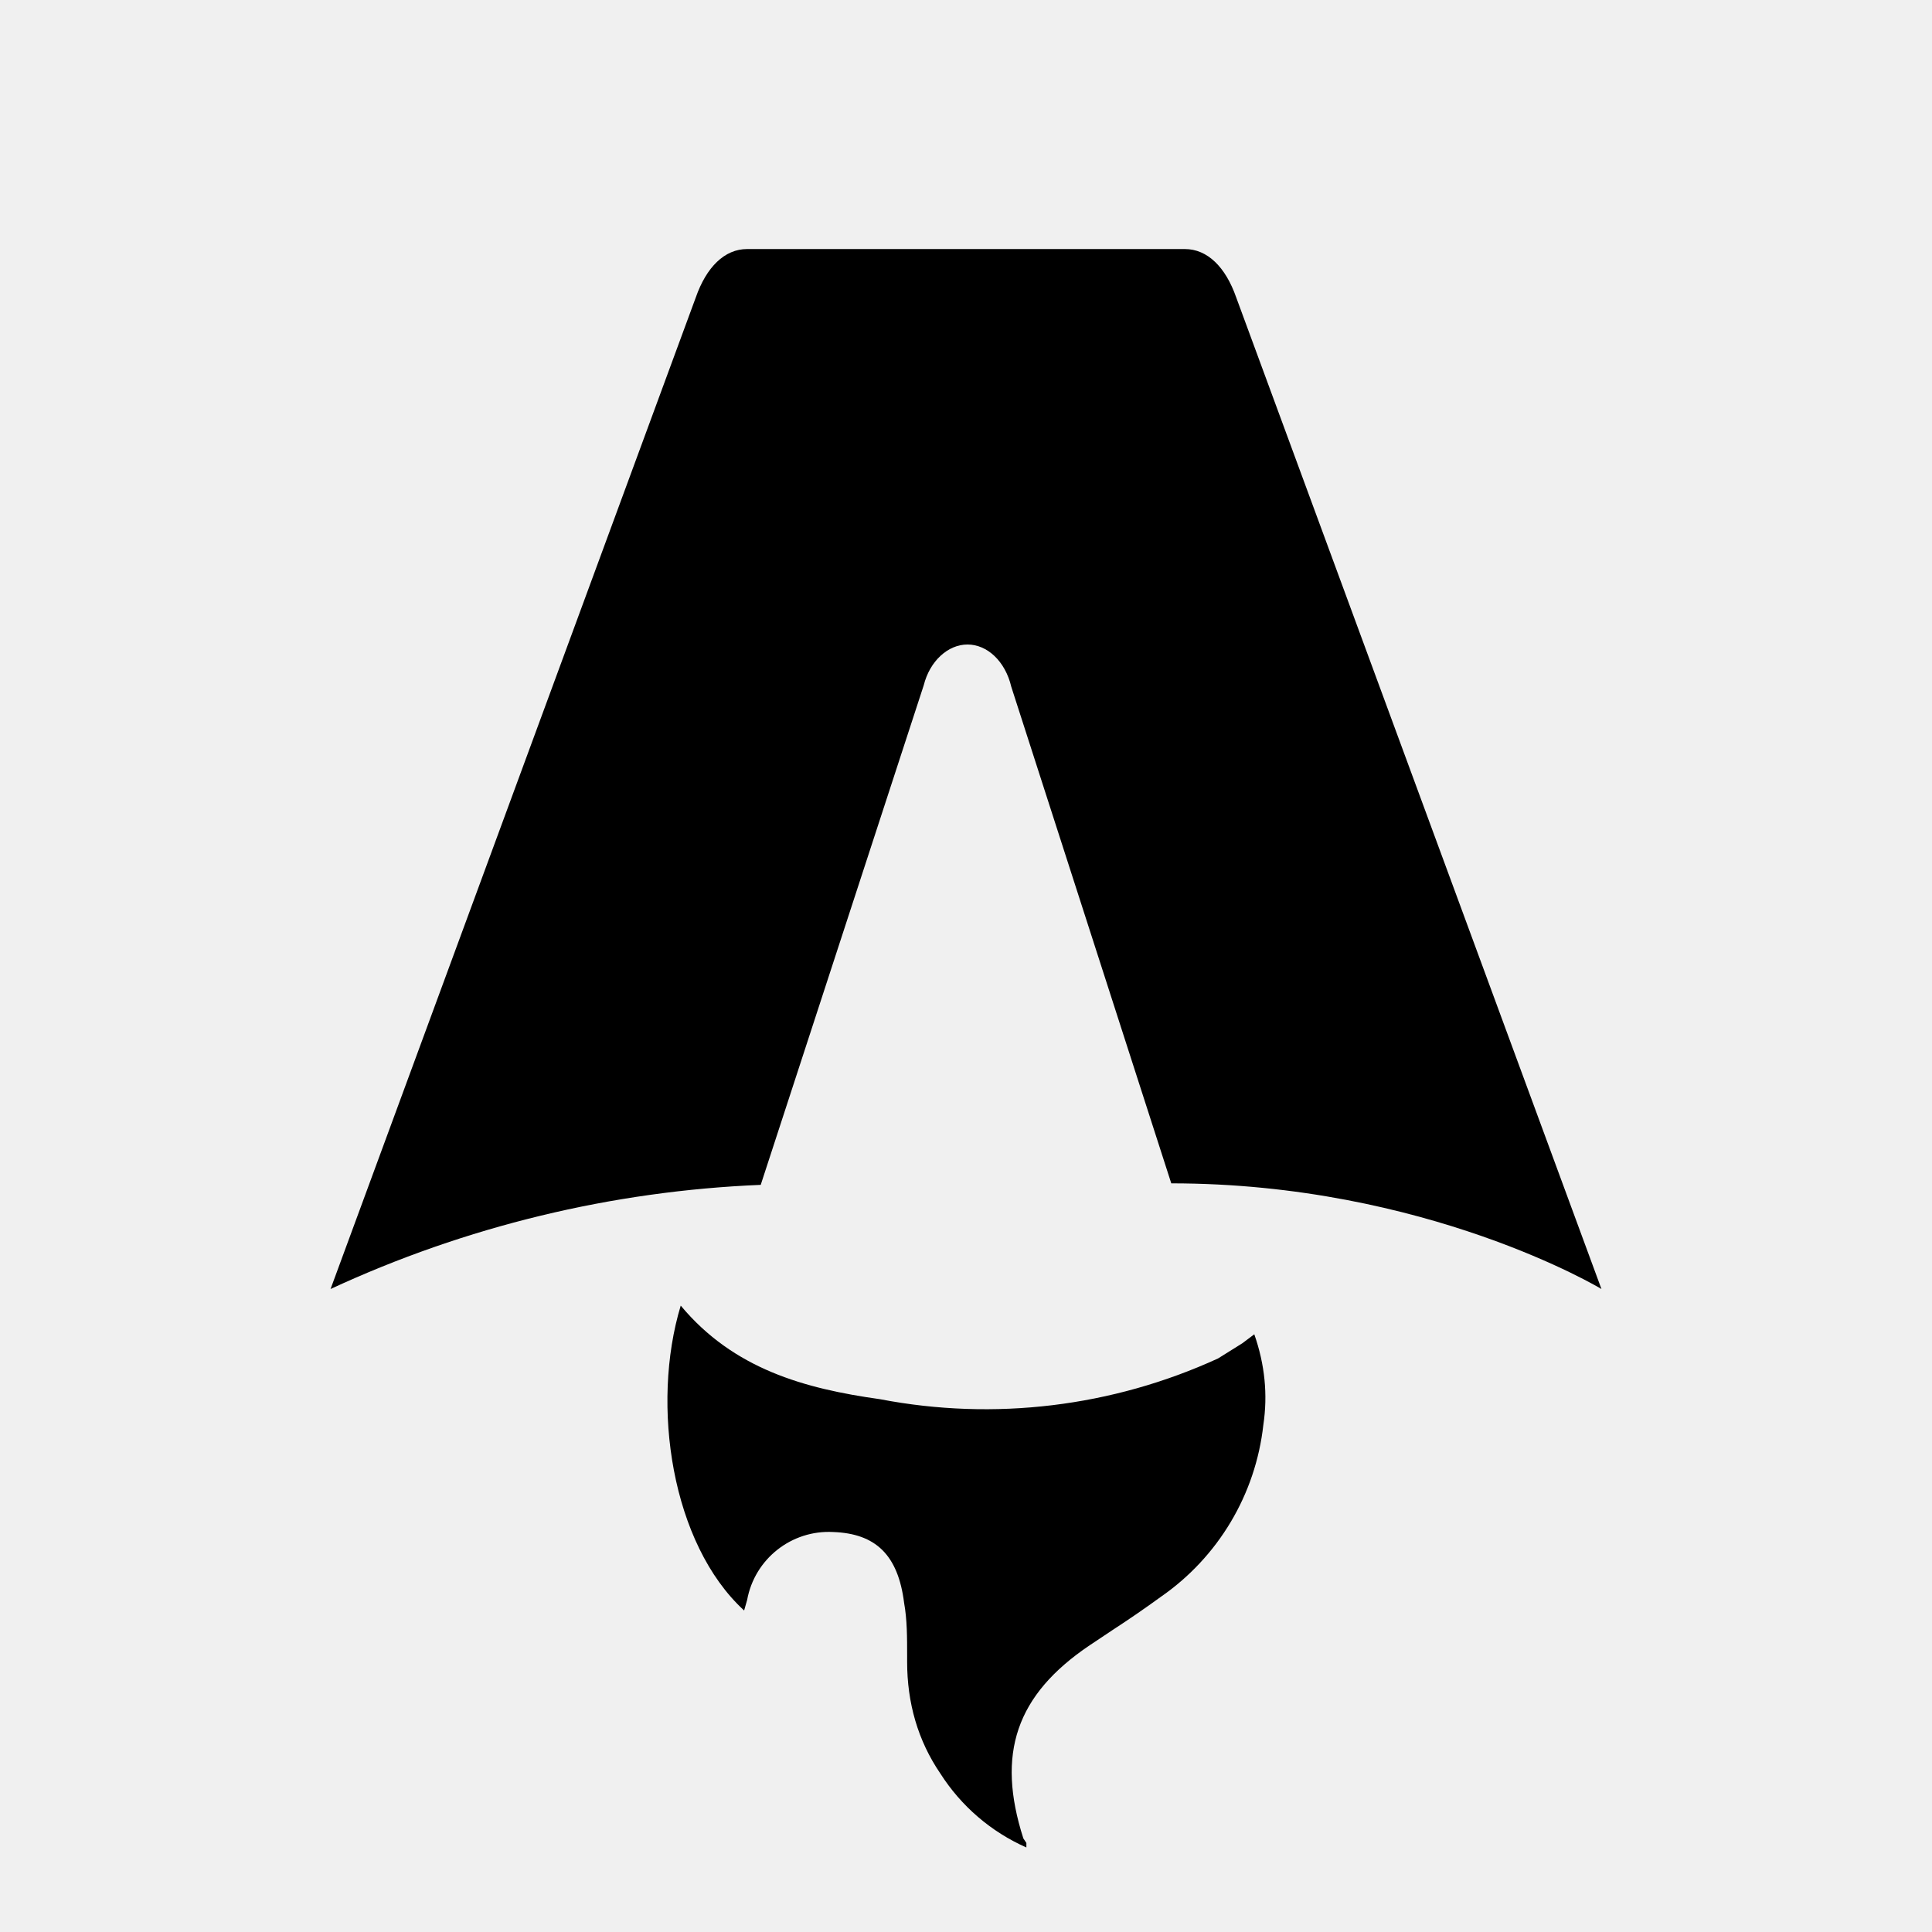
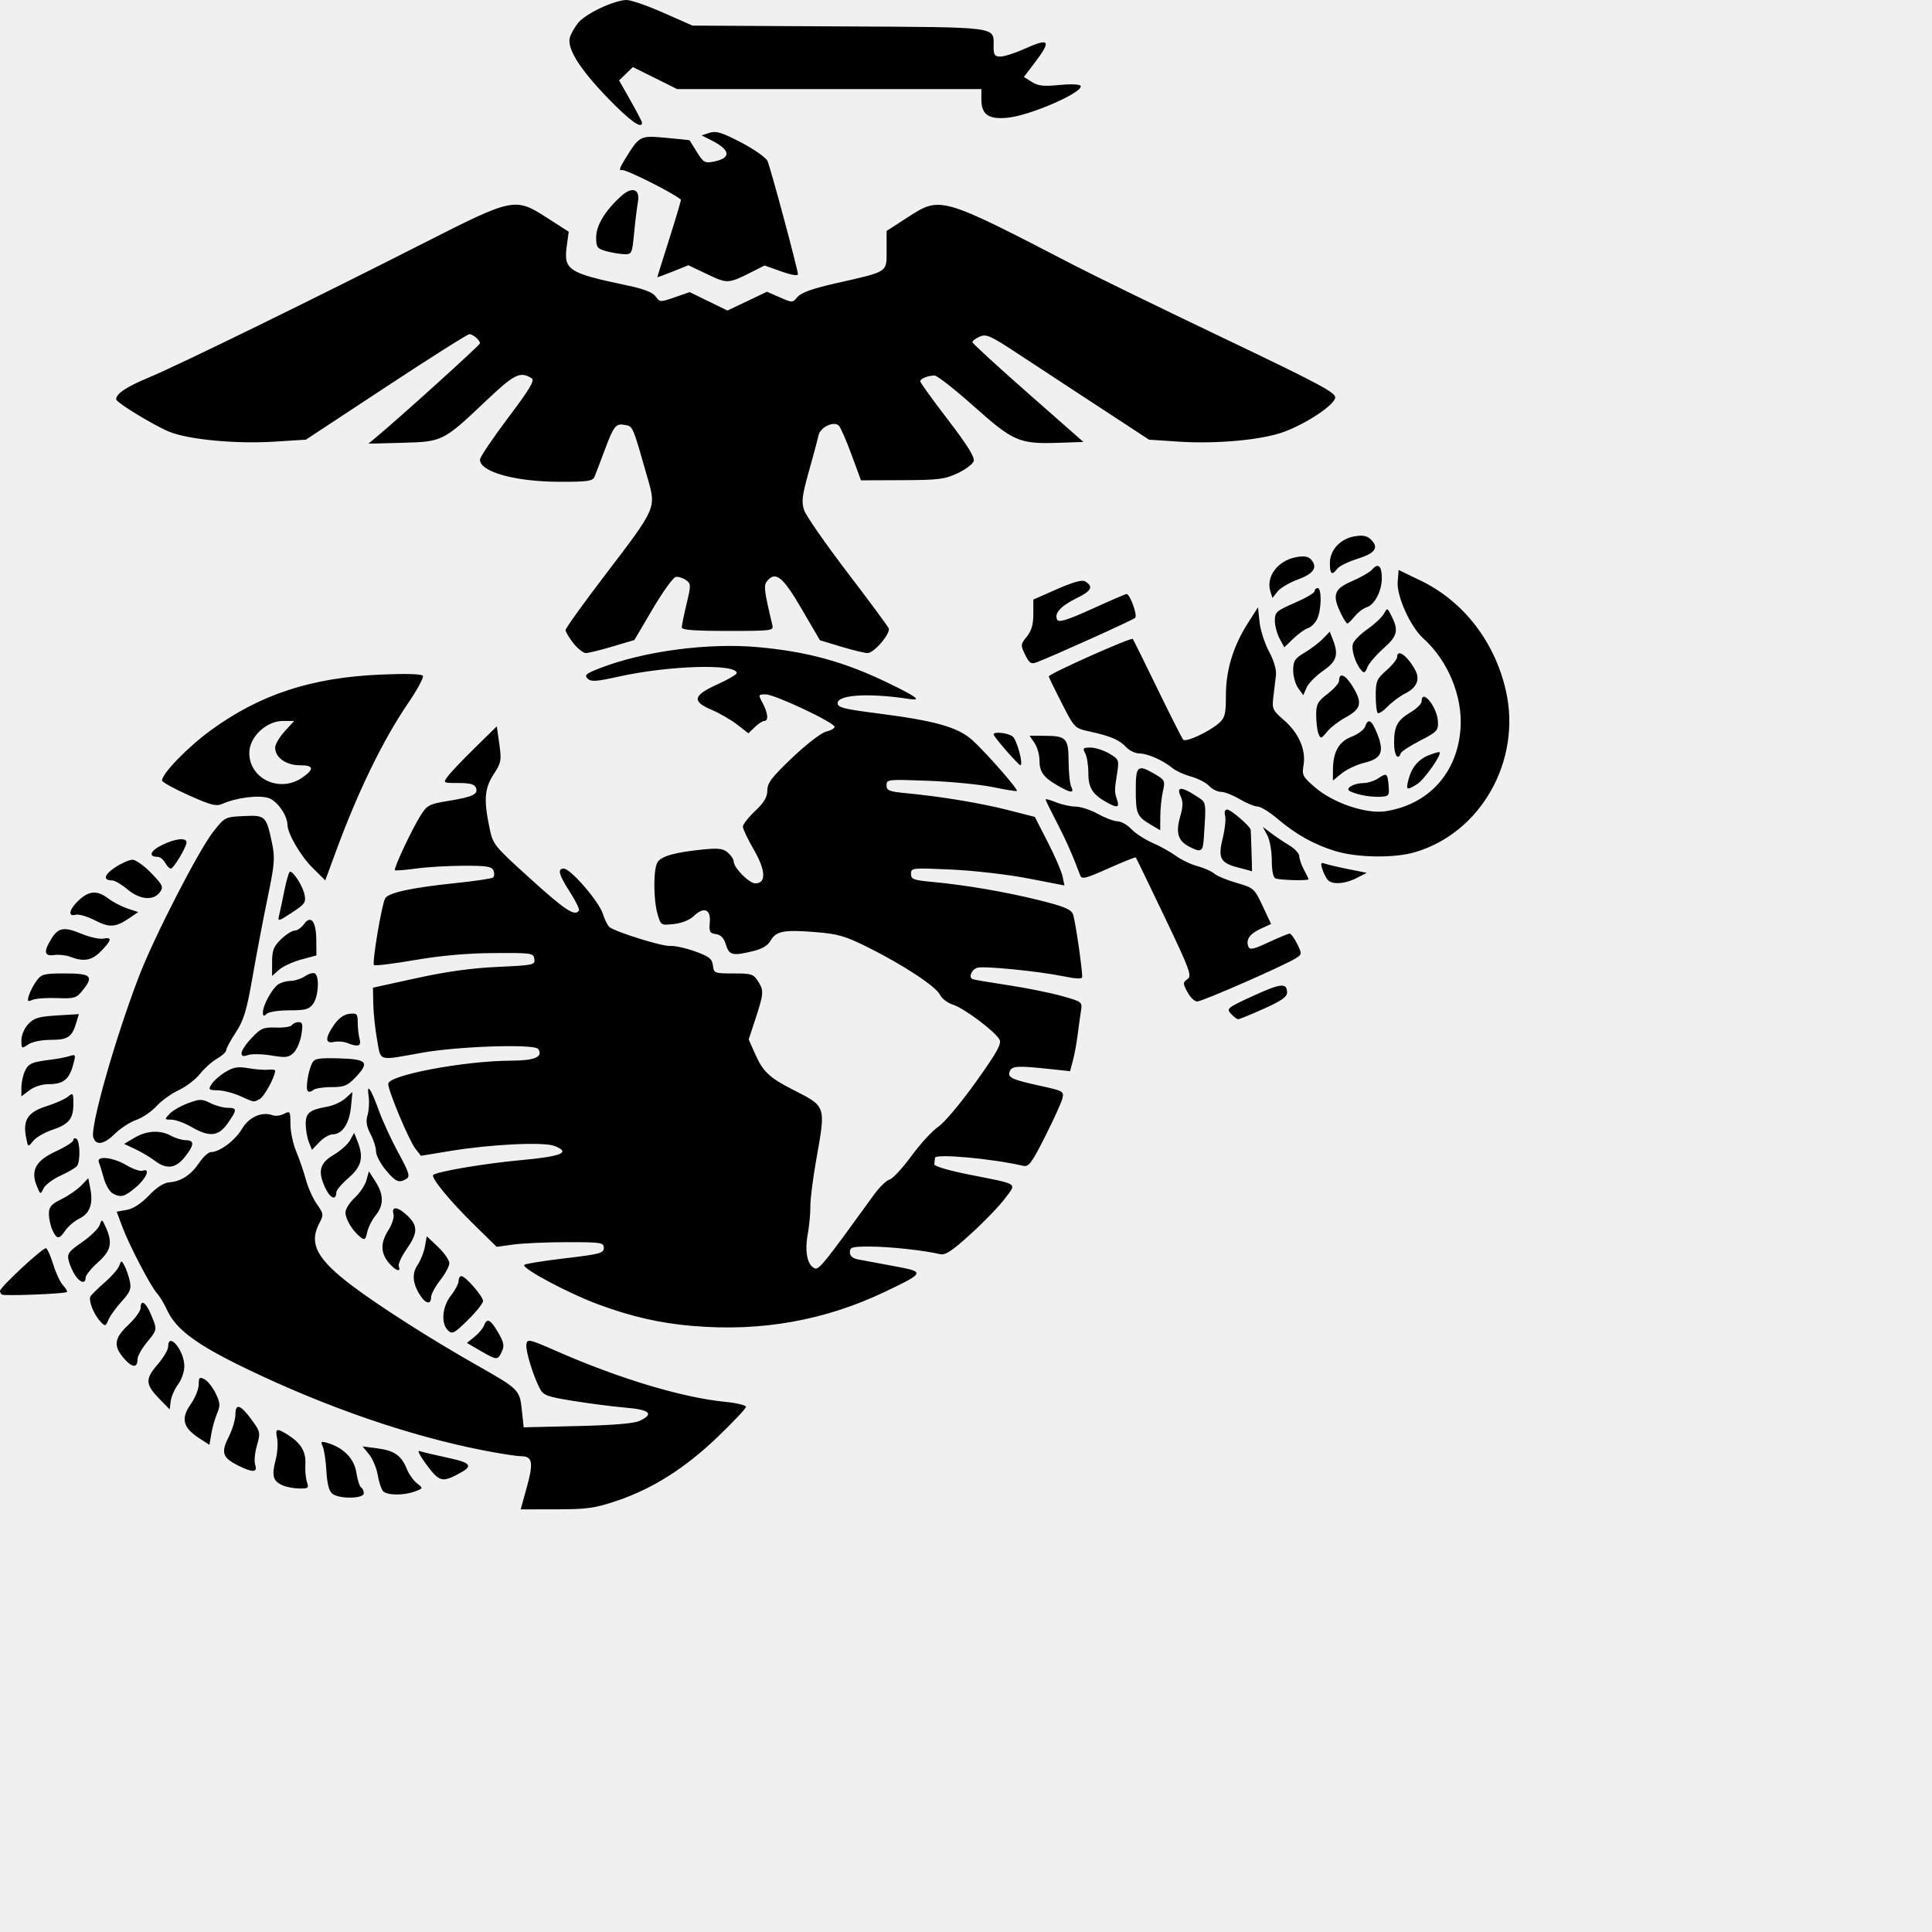
<svg xmlns="http://www.w3.org/2000/svg" fill="none" viewBox="0 0 128 128">
-   <path d="M50.4 78.5a75.1 75.1 0 0 0-28.5 6.9l24.2-65.7c.7-2 1.9-3.2 3.4-3.2h29c1.5 0 2.7 1.2 3.4 3.2l24.2 65.7s-11.6-7-28.5-7L67 45.5c-.4-1.7-1.6-2.8-2.9-2.8-1.3 0-2.5 1.1-2.9 2.7L50.4 78.5Zm-1.1 28.2Zm-4.2-20.2c-2 6.6-.6 15.8 4.2 20.2a17.5 17.5 0 0 1 .2-.7 5.5 5.5 0 0 1 5.7-4.5c2.8.1 4.3 1.5 4.7 4.7.2 1.1.2 2.3.2 3.5v.4c0 2.7.7 5.2 2.2 7.4a13 13 0 0 0 5.7 4.9v-.3l-.2-.3c-1.8-5.6-.5-9.5 4.4-12.8l1.5-1a73 73 0 0 0 3.2-2.2 16 16 0 0 0 6.8-11.4c.3-2 .1-4-.6-6l-.8.6-1.6 1a37 37 0 0 1-22.4 2.7c-5-.7-9.7-2-13.2-6.2Z" />
+   <path d="m 34.898,98.548 c 0.457,-1.653 0.381,-2.07 -0.376,-2.07 -0.292,0 -1.43,-0.177 -2.528,-0.393 C 27.08,95.118 21.62,93.234 16.314,90.676 13.034,89.095 11.669,88.086 11.077,86.809 10.876,86.373 10.577,85.875 10.414,85.701 10.002,85.261 8.561,82.503 8.108,81.287 L 7.732,80.278 8.402,80.157 c 0.429,-0.078 0.956,-0.42 1.462,-0.951 0.528,-0.553 0.986,-0.845 1.374,-0.876 0.775,-0.062 1.428,-0.497 1.98,-1.32 0.249,-0.372 0.59,-0.678 0.757,-0.68 0.581,-0.006 1.599,-0.769 2.061,-1.544 0.472,-0.793 1.32,-1.162 2.048,-0.892 0.173,0.064 0.505,0.019 0.736,-0.101 0.398,-0.206 0.421,-0.168 0.421,0.682 0,0.495 0.173,1.312 0.385,1.816 0.212,0.504 0.5,1.343 0.639,1.863 0.139,0.521 0.467,1.251 0.729,1.623 0.444,0.631 0.455,0.715 0.171,1.245 -0.727,1.358 -0.182,2.396 2.196,4.186 1.811,1.363 5.238,3.546 8.235,5.244 2.79,1.581 2.834,1.625 2.977,2.966 l 0.122,1.146 3.565,-0.085 c 2.397,-0.057 3.747,-0.17 4.122,-0.346 0.97,-0.455 0.676,-0.736 -0.911,-0.87 -0.808,-0.068 -2.362,-0.268 -3.455,-0.443 -1.776,-0.285 -2.015,-0.372 -2.251,-0.825 -0.455,-0.871 -0.959,-2.534 -0.891,-2.94 0.061,-0.363 0.195,-0.332 2.01,0.465 4.151,1.823 8.325,3.077 11.171,3.356 0.752,0.074 1.367,0.223 1.367,0.331 0,0.108 -0.843,1.004 -1.874,1.992 -2.169,2.079 -4.312,3.436 -6.692,4.236 -1.456,0.489 -1.955,0.559 -4.011,0.562 l -2.348,0.003 z m -12.869,0.425 c -0.227,-0.169 -0.352,-0.639 -0.404,-1.516 -0.041,-0.699 -0.152,-1.436 -0.247,-1.637 -0.149,-0.317 -0.108,-0.346 0.315,-0.222 1.066,0.314 1.772,1.035 1.915,1.959 0.075,0.485 0.218,0.93 0.316,0.989 0.099,0.059 0.179,0.234 0.179,0.389 0,0.361 -1.6,0.39 -2.075,0.037 z m 3.338,-0.196 c -0.112,-0.134 -0.268,-0.616 -0.345,-1.07 -0.078,-0.454 -0.334,-1.063 -0.57,-1.352 l -0.429,-0.527 0.988,0.131 c 1.12,0.148 1.578,0.47 1.943,1.366 0.139,0.342 0.443,0.77 0.674,0.951 0.421,0.329 0.421,0.33 -0.147,0.538 -0.768,0.282 -1.864,0.263 -2.114,-0.036 z M 18.697,98.397 c -0.613,-0.286 -0.706,-0.631 -0.442,-1.642 0.125,-0.478 0.172,-1.132 0.106,-1.453 -0.141,-0.68 -0.032,-0.712 0.741,-0.22 0.843,0.537 1.175,1.105 1.129,1.93 -0.023,0.406 0.025,0.936 0.106,1.178 0.134,0.398 0.084,0.439 -0.524,0.427 -0.37,-0.007 -0.872,-0.106 -1.116,-0.22 z m 9.557,-1.36 c -0.412,-0.554 -0.624,-0.96 -0.47,-0.904 0.153,0.057 0.986,0.255 1.851,0.441 1.694,0.364 1.779,0.56 0.52,1.189 -0.875,0.437 -1.098,0.352 -1.9,-0.726 z m -12.44,0.077 c -1.074,-0.53 -1.191,-0.863 -0.667,-1.904 0.247,-0.491 0.449,-1.163 0.449,-1.492 0,-0.78 0.339,-0.666 1.093,0.368 0.561,0.769 0.576,0.843 0.334,1.676 -0.139,0.479 -0.192,1.057 -0.117,1.283 0.169,0.514 -0.149,0.534 -1.092,0.069 z m -2.646,-1.85 c -1.048,-0.683 -1.194,-1.291 -0.537,-2.225 0.294,-0.418 0.535,-1.007 0.535,-1.308 0,-0.475 0.051,-0.522 0.379,-0.353 0.208,0.108 0.54,0.525 0.738,0.927 0.306,0.623 0.321,0.819 0.104,1.327 -0.14,0.328 -0.313,0.933 -0.383,1.344 L 13.875,95.725 Z M 10.605,92.726 C 9.627,91.727 9.6,91.375 10.426,90.42 c 0.393,-0.454 0.714,-0.994 0.714,-1.199 0,-1.012 1.041,0.203 1.072,1.251 0.011,0.378 -0.161,0.9 -0.407,1.234 -0.235,0.318 -0.457,0.824 -0.495,1.124 l -0.068,0.545 z M 8.222,90.008 C 7.493,89.172 7.558,88.668 8.507,87.773 8.953,87.353 9.317,86.85 9.317,86.657 c 0,-0.605 0.347,-0.385 0.687,0.435 0.423,1.021 0.427,0.993 -0.282,1.855 -0.334,0.406 -0.608,0.897 -0.608,1.091 0,0.607 -0.348,0.596 -0.893,-0.03 z M 31.823,89.49 30.934,88.973 31.437,88.568 c 0.277,-0.222 0.56,-0.558 0.629,-0.747 0.195,-0.528 0.428,-0.414 0.936,0.459 0.383,0.658 0.426,0.885 0.244,1.272 -0.274,0.58 -0.324,0.578 -1.423,-0.062 z m -2.142,-1.346 c -0.48,-0.464 -0.386,-1.574 0.195,-2.31 0.279,-0.353 0.506,-0.787 0.506,-0.965 0,-0.178 0.082,-0.324 0.182,-0.324 0.27,0 1.439,1.341 1.439,1.65 0,0.147 -0.452,0.713 -1.005,1.258 -0.904,0.892 -1.036,0.961 -1.317,0.691 z m 16.297,-0.287 c -2.252,-0.19 -4.139,-0.62 -6.38,-1.453 -1.989,-0.74 -5.08,-2.396 -4.863,-2.606 0.075,-0.072 1.291,-0.267 2.702,-0.433 2.306,-0.272 2.566,-0.341 2.566,-0.685 0,-0.359 -0.153,-0.383 -2.431,-0.383 -1.337,0 -2.933,0.07 -3.547,0.155 l -1.117,0.155 -1.458,-1.427 c -1.659,-1.623 -2.965,-3.22 -2.74,-3.349 0.428,-0.247 3.494,-0.758 5.807,-0.969 2.706,-0.246 3.336,-0.515 2.21,-0.943 -0.726,-0.276 -4.209,-0.107 -6.88,0.333 l -1.958,0.322 -0.364,-0.464 c -0.425,-0.542 -1.806,-3.838 -1.804,-4.304 0.003,-0.574 5.024,-1.521 8.129,-1.534 1.587,-0.007 2.145,-0.245 1.808,-0.772 -0.224,-0.35 -5.276,-0.187 -7.708,0.248 -2.961,0.53 -2.701,0.605 -2.966,-0.852 -0.127,-0.699 -0.241,-1.764 -0.253,-2.366 l -0.022,-1.094 2.886,-0.632 c 1.99,-0.436 3.66,-0.667 5.378,-0.745 2.382,-0.109 2.489,-0.132 2.431,-0.524 -0.058,-0.393 -0.168,-0.409 -2.694,-0.392 -1.77,0.012 -3.483,0.164 -5.225,0.463 -1.426,0.245 -2.644,0.395 -2.708,0.334 -0.14,-0.135 0.513,-4.025 0.744,-4.426 0.214,-0.372 1.77,-0.708 4.658,-1.006 1.281,-0.132 2.401,-0.299 2.488,-0.371 0.087,-0.072 0.1,-0.278 0.029,-0.457 -0.108,-0.272 -0.437,-0.326 -1.981,-0.322 -1.019,0.002 -2.441,0.086 -3.161,0.187 -0.72,0.1 -1.345,0.148 -1.389,0.106 -0.104,-0.101 1.134,-2.734 1.717,-3.652 0.417,-0.657 0.565,-0.732 1.837,-0.94 1.614,-0.263 1.984,-0.44 1.813,-0.87 -0.092,-0.23 -0.397,-0.313 -1.155,-0.313 -1.028,0 -1.03,-7.39e-4 -0.712,-0.44 0.175,-0.242 0.978,-1.086 1.784,-1.876 l 1.465,-1.436 0.167,1.172 c 0.153,1.077 0.123,1.239 -0.367,1.99 -0.606,0.927 -0.671,1.673 -0.303,3.469 0.249,1.214 0.254,1.221 2.737,3.472 2.295,2.081 2.948,2.509 3.208,2.103 0.054,-0.084 -0.212,-0.635 -0.591,-1.223 -0.75,-1.164 -0.854,-1.558 -0.411,-1.558 0.448,0 2.322,2.167 2.583,2.986 0.129,0.405 0.333,0.808 0.454,0.896 0.472,0.343 3.49,1.278 4.005,1.24 0.299,-0.022 1.045,0.141 1.659,0.363 0.934,0.338 1.125,0.489 1.178,0.931 0.061,0.513 0.101,0.528 1.363,0.528 1.21,0 1.324,0.038 1.648,0.554 0.376,0.598 0.359,0.781 -0.244,2.611 l -0.398,1.209 0.433,0.973 c 0.521,1.169 0.936,1.559 2.52,2.367 2.191,1.117 2.161,1.026 1.525,4.615 -0.223,1.261 -0.399,2.656 -0.392,3.101 0.008,0.444 -0.072,1.287 -0.178,1.873 -0.208,1.151 -0.013,2.055 0.481,2.239 0.271,0.1 0.656,-0.381 3.898,-4.865 0.368,-0.509 0.839,-0.969 1.045,-1.021 0.207,-0.052 0.862,-0.759 1.457,-1.57 0.595,-0.811 1.395,-1.681 1.778,-1.932 0.383,-0.251 1.494,-1.574 2.47,-2.941 1.417,-1.984 1.735,-2.555 1.58,-2.834 -0.301,-0.544 -2.341,-2.074 -3.077,-2.308 -0.364,-0.116 -0.752,-0.409 -0.862,-0.651 -0.246,-0.542 -2.448,-1.994 -4.78,-3.153 -1.512,-0.751 -1.977,-0.886 -3.488,-1.007 -2.08,-0.167 -2.607,-0.066 -2.958,0.567 -0.176,0.317 -0.558,0.549 -1.14,0.69 -1.381,0.336 -1.603,0.284 -1.819,-0.423 -0.136,-0.445 -0.334,-0.655 -0.664,-0.7 -0.408,-0.056 -0.461,-0.158 -0.405,-0.778 0.079,-0.877 -0.395,-1.062 -1.065,-0.415 -0.268,0.259 -0.79,0.468 -1.313,0.525 -0.86,0.094 -0.869,0.089 -1.085,-0.663 -0.276,-0.959 -0.284,-2.917 -0.014,-3.405 0.233,-0.421 1.132,-0.681 3.005,-0.868 1.058,-0.106 1.355,-0.069 1.671,0.207 0.211,0.185 0.384,0.447 0.384,0.584 0,0.414 1.023,1.452 1.432,1.452 0.733,0 0.696,-0.861 -0.095,-2.227 -0.401,-0.693 -0.729,-1.382 -0.729,-1.531 0,-0.149 0.365,-0.615 0.81,-1.035 0.597,-0.563 0.81,-0.922 0.81,-1.365 0,-0.493 0.298,-0.883 1.671,-2.187 0.937,-0.889 1.916,-1.641 2.228,-1.711 0.306,-0.069 0.557,-0.21 0.557,-0.315 0,-0.282 -3.96,-2.15 -4.559,-2.15 -0.505,0 -0.509,0.011 -0.206,0.577 0.354,0.662 0.401,1.183 0.106,1.183 -0.111,0 -0.393,0.184 -0.626,0.409 l -0.424,0.409 -0.741,-0.575 c -0.407,-0.316 -1.181,-0.762 -1.719,-0.992 -1.304,-0.557 -1.207,-0.945 0.423,-1.683 0.695,-0.315 1.263,-0.647 1.263,-0.738 0,-0.638 -4.484,-0.508 -7.79,0.225 -1.529,0.339 -1.858,0.361 -2.09,0.137 -0.232,-0.224 -0.105,-0.332 0.802,-0.684 2.919,-1.134 7.185,-1.701 10.506,-1.397 3.265,0.299 5.686,0.964 8.558,2.35 1.936,0.934 2.313,1.216 1.452,1.084 -2.668,-0.408 -4.754,-0.287 -4.754,0.277 0,0.285 0.404,0.389 2.587,0.668 3.928,0.501 5.414,0.925 6.379,1.818 0.953,0.881 3.009,3.233 2.911,3.328 -0.038,0.036 -0.743,-0.076 -1.567,-0.249 -0.824,-0.173 -2.752,-0.363 -4.284,-0.422 -2.713,-0.104 -2.785,-0.097 -2.785,0.296 0,0.354 0.165,0.419 1.367,0.532 2.259,0.213 4.91,0.655 6.735,1.123 l 1.722,0.442 0.857,1.67 c 0.472,0.919 0.913,1.94 0.982,2.271 l 0.124,0.6 -2.399,-0.465 c -1.333,-0.259 -3.592,-0.52 -5.083,-0.588 -2.62,-0.12 -2.684,-0.113 -2.684,0.282 0,0.357 0.162,0.42 1.367,0.532 2.226,0.206 4.873,0.658 7.108,1.213 1.671,0.415 2.128,0.605 2.258,0.937 0.142,0.361 0.607,3.522 0.609,4.138 4.13e-4,0.16 -0.351,0.149 -1.275,-0.038 -1.681,-0.34 -5.312,-0.695 -5.688,-0.556 -0.399,0.148 -0.585,0.662 -0.274,0.759 0.137,0.043 1.207,0.223 2.377,0.4 1.17,0.177 2.745,0.496 3.501,0.708 1.369,0.384 1.374,0.388 1.275,1.011 -0.055,0.344 -0.155,1.066 -0.223,1.604 -0.068,0.538 -0.207,1.291 -0.31,1.673 l -0.187,0.695 -1.37,-0.147 c -2.083,-0.224 -2.483,-0.201 -2.621,0.146 -0.167,0.421 0.09,0.546 1.987,0.964 1.574,0.347 1.615,0.371 1.492,0.86 -0.07,0.277 -0.588,1.412 -1.15,2.524 -0.893,1.765 -1.078,2.008 -1.455,1.92 -2.047,-0.475 -5.788,-0.815 -5.83,-0.53 -0.017,0.114 -0.04,0.307 -0.051,0.428 -0.012,0.129 0.944,0.413 2.286,0.68 3.394,0.675 3.181,0.536 2.405,1.582 -0.363,0.49 -1.381,1.546 -2.262,2.347 -1.263,1.148 -1.696,1.434 -2.048,1.348 -1.017,-0.247 -3.325,-0.498 -4.604,-0.502 -1.215,-0.004 -1.367,0.038 -1.367,0.372 0,0.254 0.181,0.41 0.557,0.482 0.306,0.058 1.36,0.254 2.342,0.436 2.114,0.391 2.102,0.425 -0.57,1.703 -3.952,1.891 -8.182,2.649 -12.659,2.271 z M 6.645,87.546 C 6.199,87.07 5.837,86.13 6.002,85.873 c 0.072,-0.112 0.493,-0.52 0.936,-0.907 0.443,-0.386 0.873,-0.878 0.955,-1.093 0.148,-0.387 0.151,-0.387 0.358,-0.006 0.115,0.211 0.27,0.661 0.346,1 0.115,0.519 0.031,0.732 -0.533,1.351 -0.368,0.404 -0.762,0.949 -0.875,1.212 C 6.991,87.891 6.972,87.895 6.645,87.546 Z M 27.869,85.865 c -0.531,-0.793 -0.599,-1.476 -0.204,-2.056 0.201,-0.295 0.42,-0.845 0.487,-1.221 l 0.122,-0.685 0.75,0.714 c 0.413,0.393 0.748,0.877 0.745,1.076 -0.003,0.199 -0.277,0.708 -0.608,1.13 -0.331,0.423 -0.602,0.929 -0.602,1.125 0,0.488 -0.335,0.448 -0.691,-0.084 z M 0.115,85.765 C 0.052,85.704 0,85.598 0,85.53 c 0,-0.252 2.893,-2.93 3.058,-2.831 0.095,0.056 0.311,0.554 0.48,1.105 0.169,0.551 0.46,1.164 0.645,1.362 0.185,0.198 0.3,0.392 0.254,0.43 -0.148,0.125 -4.204,0.284 -4.323,0.169 z M 4.981,84.496 c -0.162,-0.242 -0.355,-0.677 -0.428,-0.966 -0.118,-0.465 -0.017,-0.606 0.888,-1.234 0.562,-0.39 1.086,-0.902 1.165,-1.138 0.137,-0.41 0.155,-0.403 0.406,0.158 0.462,1.035 0.347,1.541 -0.53,2.324 -0.446,0.398 -0.81,0.853 -0.81,1.01 0,0.425 -0.356,0.345 -0.691,-0.155 z M 25.738,83.638 c -0.534,-0.656 -0.532,-1.317 0.007,-2.159 0.235,-0.367 0.38,-0.839 0.323,-1.05 -0.148,-0.546 0.308,-0.483 0.945,0.132 0.687,0.664 0.669,1.14 -0.084,2.213 -0.336,0.478 -0.565,0.985 -0.509,1.125 0.174,0.438 -0.242,0.279 -0.682,-0.261 z m -1.859,-1.677 c -0.515,-0.401 -0.992,-1.184 -0.992,-1.629 0,-0.225 0.276,-0.664 0.613,-0.976 0.337,-0.312 0.687,-0.835 0.777,-1.161 l 0.164,-0.594 0.438,0.685 c 0.555,0.868 0.556,1.564 0.005,2.241 -0.239,0.293 -0.49,0.793 -0.557,1.111 -0.106,0.5 -0.166,0.543 -0.447,0.324 z M 3.476,81.503 c -0.129,-0.274 -0.235,-0.756 -0.235,-1.072 0,-0.475 0.143,-0.644 0.836,-0.986 0.46,-0.227 1.047,-0.632 1.304,-0.9 L 5.849,78.057 5.985,78.757 C 6.181,79.764 5.954,80.387 5.265,80.731 4.934,80.896 4.514,81.25 4.333,81.517 3.919,82.128 3.769,82.126 3.476,81.503 Z m 18.118,-2.712 c -0.565,-1.149 -0.439,-1.717 0.5,-2.27 0.454,-0.267 0.948,-0.706 1.098,-0.975 l 0.272,-0.489 0.219,0.551 c 0.426,1.072 0.279,1.676 -0.591,2.43 -0.446,0.386 -0.81,0.815 -0.81,0.952 0,0.54 -0.377,0.431 -0.687,-0.199 z m -14.144,0.263 C 7.258,78.947 7.002,78.504 6.881,78.07 6.761,77.637 6.611,77.156 6.55,77.001 6.369,76.546 7.486,76.667 8.382,77.199 c 0.433,0.257 0.911,0.421 1.063,0.364 0.546,-0.202 0.266,0.495 -0.439,1.093 -0.764,0.648 -1.005,0.71 -1.557,0.399 z M 2.438,78.578 C 2.016,77.542 2.372,76.894 3.699,76.281 4.338,75.987 4.861,75.651 4.861,75.536 c 0,-0.115 0.091,-0.155 0.203,-0.088 0.234,0.139 0.269,1.457 0.048,1.787 -0.082,0.122 -0.57,0.412 -1.084,0.645 -0.515,0.233 -1.029,0.617 -1.143,0.854 -0.203,0.422 -0.212,0.419 -0.446,-0.156 z M 25.555,77.514 c -0.353,-0.424 -0.642,-0.978 -0.642,-1.23 0,-0.253 -0.164,-0.77 -0.365,-1.151 -0.267,-0.507 -0.32,-0.845 -0.195,-1.264 0.093,-0.315 0.124,-0.873 0.069,-1.24 -0.142,-0.936 0.142,-0.536 0.683,0.961 0.253,0.699 0.835,1.959 1.293,2.798 0.698,1.279 0.785,1.556 0.535,1.709 -0.502,0.306 -0.712,0.218 -1.378,-0.583 z M 10.246,76.894 C 9.948,76.667 9.37,76.324 8.962,76.133 l -0.741,-0.348 0.7,-0.412 c 0.808,-0.476 1.698,-0.52 2.422,-0.12 0.279,0.154 0.711,0.283 0.962,0.287 0.592,0.009 0.576,0.307 -0.061,1.113 -0.606,0.767 -1.209,0.84 -1.997,0.241 z m 10.215,-1.239 c -0.114,-0.289 -0.207,-0.825 -0.207,-1.191 0,-0.734 0.259,-0.94 1.433,-1.145 0.398,-0.069 0.935,-0.316 1.194,-0.549 l 0.47,-0.423 -0.101,1.014 c -0.109,1.091 -0.584,1.793 -1.214,1.793 -0.211,0 -0.605,0.231 -0.876,0.513 l -0.492,0.513 z M 1.725,75.341 c -0.221,-1.137 0.127,-1.665 1.351,-2.05 0.592,-0.186 1.236,-0.473 1.431,-0.637 0.33,-0.278 0.354,-0.245 0.354,0.477 0,0.997 -0.294,1.356 -1.418,1.732 -0.501,0.168 -1.063,0.497 -1.249,0.731 -0.337,0.426 -0.337,0.426 -0.469,-0.253 z M 6.181,75.361 c -0.223,-0.678 1.431,-6.513 3.025,-10.672 0.993,-2.592 3.955,-8.357 4.924,-9.586 0.764,-0.968 0.784,-0.979 2.018,-1.036 1.438,-0.067 1.489,-0.019 1.869,1.765 0.212,0.994 0.18,1.401 -0.281,3.619 -0.286,1.375 -0.735,3.732 -0.998,5.238 -0.396,2.269 -0.587,2.905 -1.114,3.706 -0.35,0.532 -0.636,1.063 -0.636,1.181 0,0.117 -0.272,0.368 -0.605,0.558 -0.333,0.19 -0.841,0.644 -1.13,1.01 -0.289,0.366 -0.924,0.852 -1.412,1.08 -0.487,0.228 -1.152,0.707 -1.477,1.064 -0.325,0.357 -0.929,0.768 -1.343,0.912 C 8.608,74.345 7.981,74.75 7.629,75.1 6.902,75.823 6.365,75.92 6.181,75.361 Z m 6.478,-0.71 c -0.446,-0.257 -1.029,-0.469 -1.297,-0.471 -0.471,-0.003 -0.475,-0.016 -0.127,-0.387 0.198,-0.211 0.748,-0.527 1.222,-0.702 0.789,-0.291 0.914,-0.292 1.484,-0.007 0.342,0.171 0.855,0.311 1.139,0.311 0.643,0 0.644,0.119 0.003,1.031 -0.615,0.874 -1.204,0.929 -2.423,0.226 z m 3.241,-2.039 c -0.446,-0.199 -1.107,-0.369 -1.47,-0.377 -0.613,-0.013 -0.642,-0.043 -0.405,-0.417 0.14,-0.221 0.552,-0.581 0.915,-0.799 0.532,-0.32 0.826,-0.368 1.519,-0.248 0.473,0.082 1.064,0.127 1.315,0.101 0.251,-0.027 0.456,-8.9e-5 0.456,0.059 0,0.399 -0.722,1.726 -1.024,1.882 -0.436,0.225 -0.307,0.245 -1.306,-0.201 z M 1.418,72.048 c 0,-0.326 0.107,-0.818 0.237,-1.095 0.237,-0.502 0.452,-0.593 1.788,-0.757 0.39,-0.048 0.909,-0.149 1.154,-0.225 0.428,-0.133 0.437,-0.109 0.237,0.615 -0.259,0.938 -0.652,1.243 -1.605,1.243 -0.446,0 -0.958,0.162 -1.278,0.405 l -0.534,0.405 z m 18.973,0.238 c -0.162,-0.157 0.033,-1.371 0.301,-1.873 0.152,-0.285 0.438,-0.332 1.794,-0.293 1.857,0.053 2.026,0.266 1.029,1.297 -0.503,0.52 -0.731,0.608 -1.58,0.608 -0.546,0 -1.085,0.089 -1.198,0.199 -0.113,0.109 -0.269,0.138 -0.347,0.063 z m -4.39,-2.521 c 0,-0.16 0.305,-0.612 0.678,-1.005 0.607,-0.639 0.776,-0.711 1.608,-0.681 0.511,0.019 0.986,-0.055 1.055,-0.163 0.069,-0.108 0.269,-0.197 0.444,-0.197 0.26,0 0.293,0.151 0.182,0.831 -0.075,0.457 -0.305,0.996 -0.511,1.197 -0.328,0.319 -0.515,0.342 -1.482,0.181 -0.609,-0.101 -1.302,-0.114 -1.54,-0.029 -0.32,0.114 -0.434,0.079 -0.434,-0.135 z M 1.418,68.916 c 0,-0.335 0.195,-0.794 0.456,-1.07 0.383,-0.405 0.688,-0.497 1.902,-0.57 l 1.446,-0.087 -0.172,0.578 c -0.28,0.943 -0.555,1.127 -1.688,1.127 -0.617,0 -1.228,0.125 -1.494,0.305 -0.435,0.294 -0.45,0.285 -0.45,-0.283 z m 21.571,0.178 c -0.223,-0.09 -0.61,-0.118 -0.861,-0.063 -0.598,0.132 -0.596,-0.269 0.006,-1.136 0.301,-0.433 0.654,-0.686 1.013,-0.727 0.501,-0.056 0.551,-0.003 0.553,0.587 0.002,0.357 0.058,0.847 0.125,1.089 0.131,0.474 -0.105,0.544 -0.837,0.249 z M 81.556,67.167 c -0.32,-0.342 -0.251,-0.398 1.478,-1.191 1.837,-0.843 2.238,-0.88 2.238,-0.205 0,0.275 -0.409,0.556 -1.548,1.064 -0.851,0.38 -1.612,0.691 -1.69,0.691 -0.078,0 -0.294,-0.161 -0.479,-0.359 z M 17.419,67.065 c 0,-0.452 0.586,-1.532 0.993,-1.833 0.178,-0.131 0.554,-0.241 0.835,-0.245 0.282,-0.004 0.715,-0.143 0.962,-0.311 0.248,-0.168 0.542,-0.25 0.653,-0.184 0.314,0.187 0.238,1.526 -0.113,2.01 -0.269,0.37 -0.503,0.435 -1.58,0.435 -0.713,0 -1.37,0.102 -1.508,0.235 -0.189,0.183 -0.243,0.159 -0.243,-0.108 z M 1.918,65.941 c 0.078,-0.258 0.304,-0.69 0.502,-0.959 0.331,-0.449 0.489,-0.489 1.906,-0.489 1.731,0 1.911,0.186 1.121,1.156 C 5.056,66.129 4.913,66.169 3.776,66.125 3.092,66.098 2.362,66.152 2.154,66.243 1.826,66.388 1.795,66.348 1.918,65.941 Z M 78.671,65.73 c -0.309,-0.578 -0.309,-0.638 0.005,-0.86 0.304,-0.215 0.156,-0.617 -1.519,-4.122 -1.021,-2.136 -1.88,-3.91 -1.909,-3.942 -0.029,-0.032 -0.843,0.294 -1.809,0.725 -1.555,0.694 -1.77,0.745 -1.879,0.449 -0.472,-1.275 -0.956,-2.369 -1.574,-3.553 -0.392,-0.752 -0.713,-1.41 -0.713,-1.461 0,-0.051 0.316,0.035 0.702,0.191 0.386,0.156 0.969,0.283 1.296,0.283 0.326,0 0.99,0.219 1.475,0.487 0.485,0.268 1.071,0.488 1.302,0.489 0.231,0.002 0.641,0.234 0.911,0.518 0.27,0.284 0.901,0.693 1.403,0.91 0.501,0.217 1.201,0.606 1.554,0.865 0.353,0.259 0.991,0.563 1.418,0.675 0.426,0.112 0.927,0.334 1.112,0.493 0.185,0.159 0.856,0.438 1.491,0.62 1.122,0.322 1.169,0.363 1.715,1.525 l 0.561,1.194 -0.691,0.318 c -0.732,0.337 -0.996,0.724 -0.812,1.187 0.091,0.229 0.344,0.173 1.341,-0.293 0.676,-0.316 1.302,-0.575 1.391,-0.575 0.089,0 0.314,0.307 0.499,0.683 0.328,0.665 0.325,0.69 -0.114,0.965 -0.77,0.482 -6.179,2.851 -6.509,2.851 -0.172,0 -0.462,-0.28 -0.645,-0.622 z M 18.027,63.729 c 0,-0.766 0.104,-1.03 0.592,-1.501 0.326,-0.315 0.731,-0.572 0.9,-0.572 0.169,0 0.449,-0.194 0.621,-0.432 0.459,-0.634 0.805,-0.185 0.815,1.06 l 0.009,1.016 -1.013,0.274 c -0.557,0.151 -1.218,0.456 -1.468,0.679 L 18.027,64.659 Z M 4.659,63.391 C 4.38,63.283 3.902,63.229 3.595,63.272 c -0.662,0.092 -0.722,-0.209 -0.209,-1.048 0.474,-0.775 0.846,-0.842 2.003,-0.363 0.544,0.225 1.195,0.372 1.446,0.325 0.608,-0.112 0.576,0.088 -0.131,0.819 -0.613,0.633 -1.148,0.735 -2.045,0.386 z M 6.279,60.971 C 5.778,60.714 5.208,60.549 5.013,60.604 4.467,60.759 4.583,60.234 5.227,59.639 5.914,59.003 6.447,58.975 7.184,59.534 c 0.305,0.232 0.874,0.527 1.264,0.657 l 0.709,0.236 -0.578,0.394 C 7.654,61.45 7.261,61.475 6.279,60.971 Z m 12.215,-0.333 c 0.061,-0.247 0.221,-1 0.355,-1.672 0.134,-0.672 0.3,-1.22 0.369,-1.217 0.244,0.012 0.843,0.964 0.959,1.524 0.105,0.508 0.017,0.633 -0.838,1.191 -0.92,0.6 -0.951,0.606 -0.845,0.173 z M 8.437,58.917 C 8.056,58.595 7.603,58.33 7.429,58.33 c -0.628,0 -0.537,-0.381 0.208,-0.87 0.419,-0.275 0.934,-0.5 1.145,-0.5 0.211,0 0.767,0.397 1.236,0.883 0.774,0.803 0.826,0.919 0.57,1.272 -0.421,0.58 -1.333,0.496 -2.152,-0.199 z M 87.955,58.282 c -0.111,-0.134 -0.27,-0.456 -0.352,-0.714 -0.12,-0.379 -0.088,-0.447 0.169,-0.352 0.175,0.065 0.872,0.228 1.549,0.364 l 1.231,0.246 -0.665,0.343 c -0.787,0.405 -1.649,0.456 -1.932,0.114 z M 20.711,57.497 c -0.79,-0.78 -1.657,-2.266 -1.667,-2.854 -0.011,-0.633 -0.676,-1.578 -1.246,-1.77 -0.637,-0.214 -2.116,-0.032 -3.04,0.374 -0.435,0.192 -0.748,0.114 -2.264,-0.563 -0.967,-0.432 -1.759,-0.871 -1.759,-0.976 0,-0.456 1.716,-2.222 3.229,-3.324 3.276,-2.384 6.667,-3.495 11.273,-3.692 1.687,-0.072 2.7,-0.042 2.78,0.083 0.069,0.108 -0.379,0.935 -0.996,1.838 -1.625,2.378 -3.296,5.807 -4.733,9.709 l -0.738,2.004 z m -0.672,-5.986 c 0.804,-0.562 0.751,-0.811 -0.173,-0.811 -0.916,0 -1.637,-0.514 -1.637,-1.167 0,-0.211 0.283,-0.696 0.629,-1.076 l 0.629,-0.692 H 18.754 c -1.116,0 -2.237,1.061 -2.237,2.117 0,1.732 2.032,2.671 3.523,1.628 z m 64.474,6.689 c -0.161,-0.063 -0.254,-0.504 -0.254,-1.207 -6.82e-4,-0.61 -0.135,-1.356 -0.299,-1.659 l -0.297,-0.551 0.552,0.415 c 0.303,0.228 0.848,0.595 1.21,0.814 0.362,0.219 0.659,0.544 0.66,0.722 6.89e-4,0.178 0.137,0.575 0.304,0.883 0.166,0.308 0.303,0.594 0.303,0.636 0,0.109 -1.878,0.063 -2.177,-0.054 z m -2.462,-0.718 c -1.206,-0.309 -1.372,-0.621 -1.041,-1.954 0.147,-0.593 0.218,-1.262 0.157,-1.486 -0.067,-0.249 -0.014,-0.408 0.136,-0.408 0.242,0 1.519,1.101 1.559,1.344 0.016,0.1 0.1,2.802 0.085,2.749 -0.002,-0.009 -0.406,-0.119 -0.896,-0.245 z M 10.938,57.157 c -0.119,-0.215 -0.345,-0.391 -0.502,-0.391 -0.626,0 -0.481,-0.398 0.284,-0.775 0.889,-0.438 1.636,-0.521 1.636,-0.181 0,0.313 -0.855,1.738 -1.043,1.738 -0.087,0 -0.256,-0.176 -0.375,-0.391 z m 77.535,-0.769 c -1.431,-0.442 -2.613,-1.103 -3.839,-2.146 -0.518,-0.441 -1.111,-0.805 -1.317,-0.808 -0.206,-0.004 -0.739,-0.223 -1.184,-0.488 -0.446,-0.265 -1.001,-0.482 -1.235,-0.483 -0.233,-5.54e-4 -0.59,-0.178 -0.793,-0.394 -0.203,-0.216 -0.741,-0.495 -1.196,-0.62 -0.455,-0.125 -1.01,-0.378 -1.233,-0.562 -0.62,-0.513 -1.647,-0.968 -2.187,-0.968 -0.267,0 -0.659,-0.186 -0.871,-0.414 -0.453,-0.486 -1.025,-0.732 -2.411,-1.037 -1.013,-0.223 -1.013,-0.223 -1.862,-1.88 -0.467,-0.912 -0.854,-1.709 -0.861,-1.773 -0.017,-0.162 5.447,-2.602 5.565,-2.485 0.032,0.031 0.764,1.51 1.626,3.285 0.862,1.775 1.634,3.301 1.715,3.39 0.175,0.193 1.724,-0.525 2.373,-1.099 0.393,-0.348 0.456,-0.6 0.456,-1.843 0,-1.671 0.488,-3.265 1.471,-4.803 l 0.656,-1.026 0.103,0.978 c 0.057,0.538 0.34,1.418 0.629,1.956 0.321,0.598 0.499,1.206 0.457,1.565 -0.038,0.323 -0.115,0.968 -0.171,1.434 -0.096,0.791 -0.05,0.893 0.692,1.536 0.988,0.857 1.476,1.963 1.309,2.969 -0.115,0.695 -0.064,0.792 0.808,1.533 1.188,1.01 3.364,1.736 4.621,1.542 2.864,-0.442 4.771,-2.55 4.97,-5.494 0.145,-2.129 -0.835,-4.491 -2.472,-5.963 -0.844,-0.758 -1.766,-2.794 -1.692,-3.736 l 0.062,-0.793 1.481,0.717 c 2.813,1.362 4.876,4.025 5.62,7.253 1.072,4.653 -1.649,9.475 -6.059,10.74 -1.374,0.394 -3.808,0.354 -5.235,-0.087 z m -9.718,-0.314 c -0.715,-0.375 -0.869,-0.919 -0.563,-1.978 0.189,-0.651 0.195,-0.988 0.025,-1.349 -0.298,-0.633 0.064,-0.644 1,-0.03 0.74,0.485 0.7,0.275 0.538,2.826 -0.057,0.901 -0.176,0.964 -1.001,0.532 z m -2.524,-1.445 c -0.902,-0.531 -0.984,-0.724 -0.984,-2.313 0,-1.6 0.127,-1.7 1.287,-1.017 0.64,0.377 0.669,0.442 0.512,1.124 -0.092,0.398 -0.169,1.142 -0.173,1.654 -0.003,0.511 -0.006,0.929 -0.006,0.929 0,-3.99e-4 -0.286,-0.169 -0.636,-0.375 z m -2.807,-1.417 c -1.019,-0.545 -1.317,-0.989 -1.317,-1.971 0,-0.526 -0.094,-1.127 -0.21,-1.335 -0.184,-0.332 -0.141,-0.378 0.354,-0.378 0.31,4.07e-4 0.866,0.178 1.234,0.395 0.649,0.382 0.666,0.423 0.525,1.32 -0.179,1.142 -0.179,1.212 0.002,1.757 0.162,0.486 0.02,0.537 -0.589,0.212 z m 16.751,-0.547 c -0.368,-0.087 -0.73,-0.216 -0.804,-0.288 -0.201,-0.194 0.385,-0.495 0.972,-0.498 0.282,-0.002 0.72,-0.144 0.975,-0.316 0.561,-0.379 0.612,-0.34 0.684,0.519 0.053,0.625 0.012,0.677 -0.551,0.708 -0.334,0.018 -0.908,-0.037 -1.276,-0.124 z M 70.082,52.052 c -0.953,-0.548 -1.215,-0.912 -1.215,-1.689 0,-0.36 -0.147,-0.871 -0.327,-1.136 l -0.327,-0.482 0.985,0.003 c 1.452,0.004 1.592,0.154 1.6,1.702 0.004,0.73 0.082,1.481 0.174,1.67 0.219,0.449 -0.023,0.431 -0.889,-0.067 z m 23.212,-0.325 c 0.204,-0.848 0.647,-1.4 1.353,-1.686 0.359,-0.145 0.686,-0.236 0.728,-0.203 0.167,0.136 -1.005,1.806 -1.478,2.105 -0.685,0.434 -0.753,0.409 -0.603,-0.217 z m -4.983,-0.687 c 0,-1.213 0.379,-1.898 1.231,-2.228 0.428,-0.166 0.834,-0.469 0.901,-0.674 0.194,-0.59 0.44,-0.441 0.807,0.488 0.473,1.196 0.279,1.632 -0.846,1.906 -0.504,0.123 -1.181,0.438 -1.505,0.702 l -0.589,0.479 z M 66.67,49.736 c -0.463,-0.53 -0.842,-1.015 -0.842,-1.076 0,-0.21 0.935,-0.112 1.259,0.133 0.285,0.215 0.739,1.907 0.512,1.907 -0.048,0 -0.466,-0.434 -0.929,-0.964 z m 25.692,-0.516 c 0,-1.114 0.211,-1.502 1.111,-2.04 0.391,-0.234 0.711,-0.55 0.711,-0.702 0,-0.915 1.037,0.357 1.084,1.329 0.028,0.589 -0.062,0.685 -1.18,1.261 -0.666,0.343 -1.243,0.718 -1.283,0.834 -0.182,0.528 -0.444,0.126 -0.444,-0.682 z m -5.006,-0.6 c -0.083,-0.201 -0.152,-0.747 -0.155,-1.214 -0.004,-0.748 0.086,-0.919 0.755,-1.437 0.418,-0.324 0.76,-0.707 0.76,-0.851 0,-0.609 0.418,-0.432 0.916,0.388 0.65,1.071 0.552,1.464 -0.505,2.038 -0.44,0.239 -0.985,0.661 -1.21,0.938 -0.38,0.467 -0.421,0.477 -0.561,0.139 z m 3.918,-1.383 c -0.07,-0.068 -0.128,-0.591 -0.128,-1.162 0,-0.938 0.069,-1.099 0.709,-1.662 0.39,-0.343 0.709,-0.741 0.709,-0.885 0,-0.579 0.693,-0.076 1.2,0.87 0.332,0.62 0.102,1.162 -0.655,1.54 -0.353,0.176 -0.881,0.568 -1.174,0.871 -0.293,0.303 -0.59,0.495 -0.661,0.427 z m -5.263,-1.642 c -0.183,-0.253 -0.334,-0.785 -0.334,-1.183 0,-0.625 0.103,-0.785 0.76,-1.175 0.418,-0.249 0.963,-0.663 1.211,-0.92 l 0.451,-0.468 0.207,0.526 c 0.396,1.007 0.26,1.439 -0.654,2.073 -0.473,0.329 -0.961,0.825 -1.084,1.102 l -0.223,0.505 z m 4.174,-1.194 c -0.394,-0.458 -0.675,-1.365 -0.546,-1.759 0.068,-0.207 0.503,-0.642 0.967,-0.966 0.464,-0.324 0.946,-0.775 1.071,-1 0.221,-0.399 0.233,-0.4 0.428,-0.035 0.586,1.101 0.519,1.459 -0.432,2.305 -0.501,0.445 -0.988,1.015 -1.084,1.266 -0.142,0.374 -0.216,0.409 -0.404,0.189 z M 67.921,43.379 c -0.313,-0.634 -0.308,-0.689 0.106,-1.197 0.31,-0.381 0.434,-0.808 0.434,-1.496 v -0.963 l 1.569,-0.691 c 1.074,-0.473 1.662,-0.635 1.862,-0.513 0.573,0.349 0.43,0.626 -0.575,1.118 -1.064,0.521 -1.516,1.039 -1.259,1.442 0.11,0.172 0.744,-0.033 2.306,-0.744 1.185,-0.54 2.208,-0.981 2.275,-0.981 0.225,0 0.737,1.42 0.57,1.58 -0.151,0.145 -5.42,2.524 -6.5,2.934 -0.4,0.152 -0.504,0.088 -0.788,-0.489 z M 37.988,42.613 c -0.284,-0.36 -0.517,-0.752 -0.517,-0.871 0,-0.119 1.189,-1.775 2.643,-3.679 3.364,-4.406 3.359,-4.395 2.811,-6.317 -1.021,-3.579 -0.985,-3.493 -1.511,-3.59 -0.625,-0.115 -0.741,0.029 -1.37,1.712 -0.282,0.753 -0.575,1.523 -0.653,1.712 -0.122,0.296 -0.431,0.342 -2.297,0.34 -2.955,-0.003 -5.295,-0.653 -5.295,-1.471 0,-0.16 0.834,-1.399 1.854,-2.753 1.455,-1.933 1.793,-2.5 1.57,-2.637 -0.772,-0.472 -1.134,-0.291 -3.051,1.525 -2.806,2.657 -2.855,2.682 -5.509,2.752 l -2.256,0.059 0.506,-0.42 c 1.554,-1.289 6.887,-6.112 6.887,-6.228 0,-0.21 -0.46,-0.607 -0.704,-0.607 -0.12,0 -2.605,1.572 -5.523,3.494 l -5.305,3.494 -2.083,0.132 c -2.59,0.164 -5.768,-0.142 -7.018,-0.675 -1.079,-0.46 -3.47,-1.926 -3.47,-2.127 0,-0.382 0.673,-0.827 2.228,-1.476 1.907,-0.795 10.891,-5.19 18.212,-8.909 5.858,-2.976 5.988,-3.003 8.09,-1.653 l 1.452,0.933 -0.126,0.92 c -0.223,1.62 0.068,1.811 4.023,2.642 1.081,0.227 1.663,0.454 1.86,0.726 0.28,0.387 0.308,0.388 1.27,0.054 l 0.984,-0.342 1.253,0.611 1.253,0.611 1.308,-0.623 1.308,-0.623 0.849,0.37 c 0.842,0.367 0.851,0.366 1.185,-0.032 0.237,-0.282 0.997,-0.552 2.558,-0.905 3.49,-0.791 3.335,-0.69 3.335,-2.188 v -1.272 l 1.365,-0.884 c 2.215,-1.435 2.173,-1.447 11.092,3.173 1.337,0.692 5.78,2.858 9.873,4.812 6.314,3.015 7.435,3.612 7.393,3.944 -0.061,0.487 -1.888,1.706 -3.391,2.263 -1.442,0.534 -4.439,0.815 -6.953,0.651 L 76.127,29.129 72.803,26.954 c -1.828,-1.196 -4.243,-2.78 -5.366,-3.52 -1.83,-1.206 -2.093,-1.323 -2.534,-1.129 -0.271,0.119 -0.486,0.285 -0.477,0.368 0.009,0.083 1.666,1.603 3.684,3.379 l 3.668,3.228 -1.657,0.057 c -2.581,0.088 -2.987,-0.086 -5.598,-2.415 -1.26,-1.124 -2.431,-2.043 -2.603,-2.043 -0.436,0 -0.953,0.209 -0.953,0.385 0,0.081 0.824,1.224 1.831,2.538 1.276,1.666 1.796,2.499 1.714,2.748 -0.065,0.196 -0.547,0.559 -1.072,0.805 -0.845,0.397 -1.265,0.449 -3.676,0.458 l -2.722,0.01 -0.63,-1.711 c -0.346,-0.941 -0.724,-1.803 -0.84,-1.915 -0.329,-0.318 -1.221,0.102 -1.336,0.628 -0.055,0.25 -0.343,1.324 -0.641,2.387 -0.458,1.632 -0.507,2.036 -0.314,2.6 0.125,0.367 1.414,2.221 2.864,4.119 1.45,1.899 2.68,3.563 2.734,3.699 0.135,0.341 -0.972,1.637 -1.399,1.637 -0.191,0 -0.98,-0.191 -1.753,-0.424 l -1.405,-0.424 -1.207,-2.07 c -1.238,-2.125 -1.719,-2.522 -2.273,-1.877 -0.263,0.306 -0.231,0.586 0.328,2.937 0.09,0.378 -0.011,0.391 -2.954,0.391 -2.218,0 -3.047,-0.063 -3.047,-0.232 0,-0.128 0.143,-0.829 0.318,-1.558 0.301,-1.252 0.298,-1.339 -0.047,-1.583 -0.201,-0.142 -0.503,-0.233 -0.673,-0.203 -0.169,0.03 -0.855,0.983 -1.523,2.117 l -1.215,2.062 -1.453,0.432 c -0.799,0.238 -1.592,0.432 -1.762,0.432 -0.17,0 -0.542,-0.294 -0.826,-0.654 z M 84.775,42.305 c -0.172,-0.321 -0.313,-0.856 -0.313,-1.189 0,-0.555 0.107,-0.651 1.317,-1.175 0.724,-0.314 1.317,-0.662 1.317,-0.774 0,-0.112 0.091,-0.204 0.203,-0.204 0.277,0 0.256,1.434 -0.031,2.041 -0.128,0.272 -0.4,0.546 -0.605,0.608 -0.204,0.063 -0.642,0.375 -0.973,0.695 l -0.602,0.581 z m 4.065,-1.66 c -0.601,-1.223 -0.461,-1.63 0.736,-2.142 0.585,-0.25 1.188,-0.6 1.34,-0.778 0.387,-0.452 0.635,-0.228 0.635,0.574 0,0.854 -0.477,1.771 -1.005,1.933 -0.221,0.068 -0.577,0.338 -0.791,0.601 -0.214,0.263 -0.434,0.478 -0.489,0.478 -0.055,0 -0.247,-0.299 -0.427,-0.665 z m -4.666,-1.437 c -0.328,-0.998 0.479,-2.077 1.718,-2.298 0.526,-0.094 0.792,-0.047 0.979,0.17 0.443,0.515 0.162,0.931 -0.889,1.315 -0.556,0.204 -1.16,0.561 -1.343,0.795 l -0.332,0.425 z m 3.934,-1.897 c 0,-0.872 0.688,-1.618 1.64,-1.779 0.541,-0.091 0.817,-0.037 1.073,0.21 0.557,0.538 0.302,0.906 -0.882,1.279 -0.608,0.191 -1.211,0.486 -1.339,0.656 -0.357,0.472 -0.492,0.371 -0.492,-0.366 z m -41.251,-19.143 -1.248,-0.595 -1.031,0.414 c -0.567,0.228 -1.03,0.397 -1.03,0.376 4.21e-4,-0.021 0.363,-1.177 0.805,-2.57 0.442,-1.393 0.784,-2.549 0.759,-2.57 -0.541,-0.458 -3.702,-2.039 -3.918,-1.958 -0.206,0.076 -0.141,-0.146 0.206,-0.707 0.976,-1.58 0.983,-1.584 2.722,-1.428 0.854,0.076 1.56,0.152 1.568,0.168 0.009,0.016 0.226,0.368 0.484,0.782 0.422,0.677 0.531,0.74 1.092,0.632 1.211,-0.234 1.151,-0.772 -0.159,-1.429 L 46.485,8.968 47.013,8.797 c 0.432,-0.14 0.813,-0.023 2.092,0.644 0.86,0.448 1.646,1.002 1.745,1.23 0.213,0.49 2.015,7.196 2.015,7.498 0,0.124 -0.447,0.049 -1.105,-0.186 l -1.105,-0.393 -0.87,0.439 c -1.533,0.773 -1.593,0.776 -2.928,0.139 z m -6.702,-1.53 c -0.595,-0.166 -0.658,-0.256 -0.658,-0.931 0,-0.777 0.631,-1.803 1.684,-2.738 0.719,-0.638 1.236,-0.438 1.082,0.418 -0.063,0.349 -0.176,1.272 -0.251,2.052 -0.132,1.373 -0.153,1.418 -0.667,1.401 -0.292,-0.01 -0.827,-0.1 -1.189,-0.201 z M 40.257,6.485 C 38.416,4.579 37.563,3.223 37.751,2.5 37.815,2.254 38.068,1.806 38.313,1.505 38.806,0.9 40.703,0.007 41.511,9.6521693e-6 41.796,-0.002 42.895,0.378 43.953,0.846 l 1.924,0.85 9.722,0.053 c 10.788,0.059 10.229,-0.015 10.229,1.353 0,0.541 0.075,0.647 0.456,0.645 0.251,-7.394e-4 0.943,-0.221 1.539,-0.489 1.723,-0.775 1.866,-0.6 0.73,0.895 l -0.718,0.945 0.522,0.33 c 0.417,0.264 0.782,0.305 1.818,0.202 0.732,-0.072 1.346,-0.05 1.411,0.052 0.257,0.402 -3.301,1.965 -4.817,2.116 -1.28,0.128 -1.751,-0.202 -1.751,-1.226 V 5.901 L 54.941,5.902 44.864,5.902 43.397,5.173 41.929,4.443 41.473,4.885 41.016,5.326 41.776,6.669 c 0.418,0.738 0.76,1.396 0.76,1.461 0,0.458 -0.816,-0.131 -2.278,-1.645 z" />
  <style>
        path { fill: #000; }
        @media (prefers-color-scheme: dark) {
            path { fill: #FFF; }
        }
    </style>
</svg>
